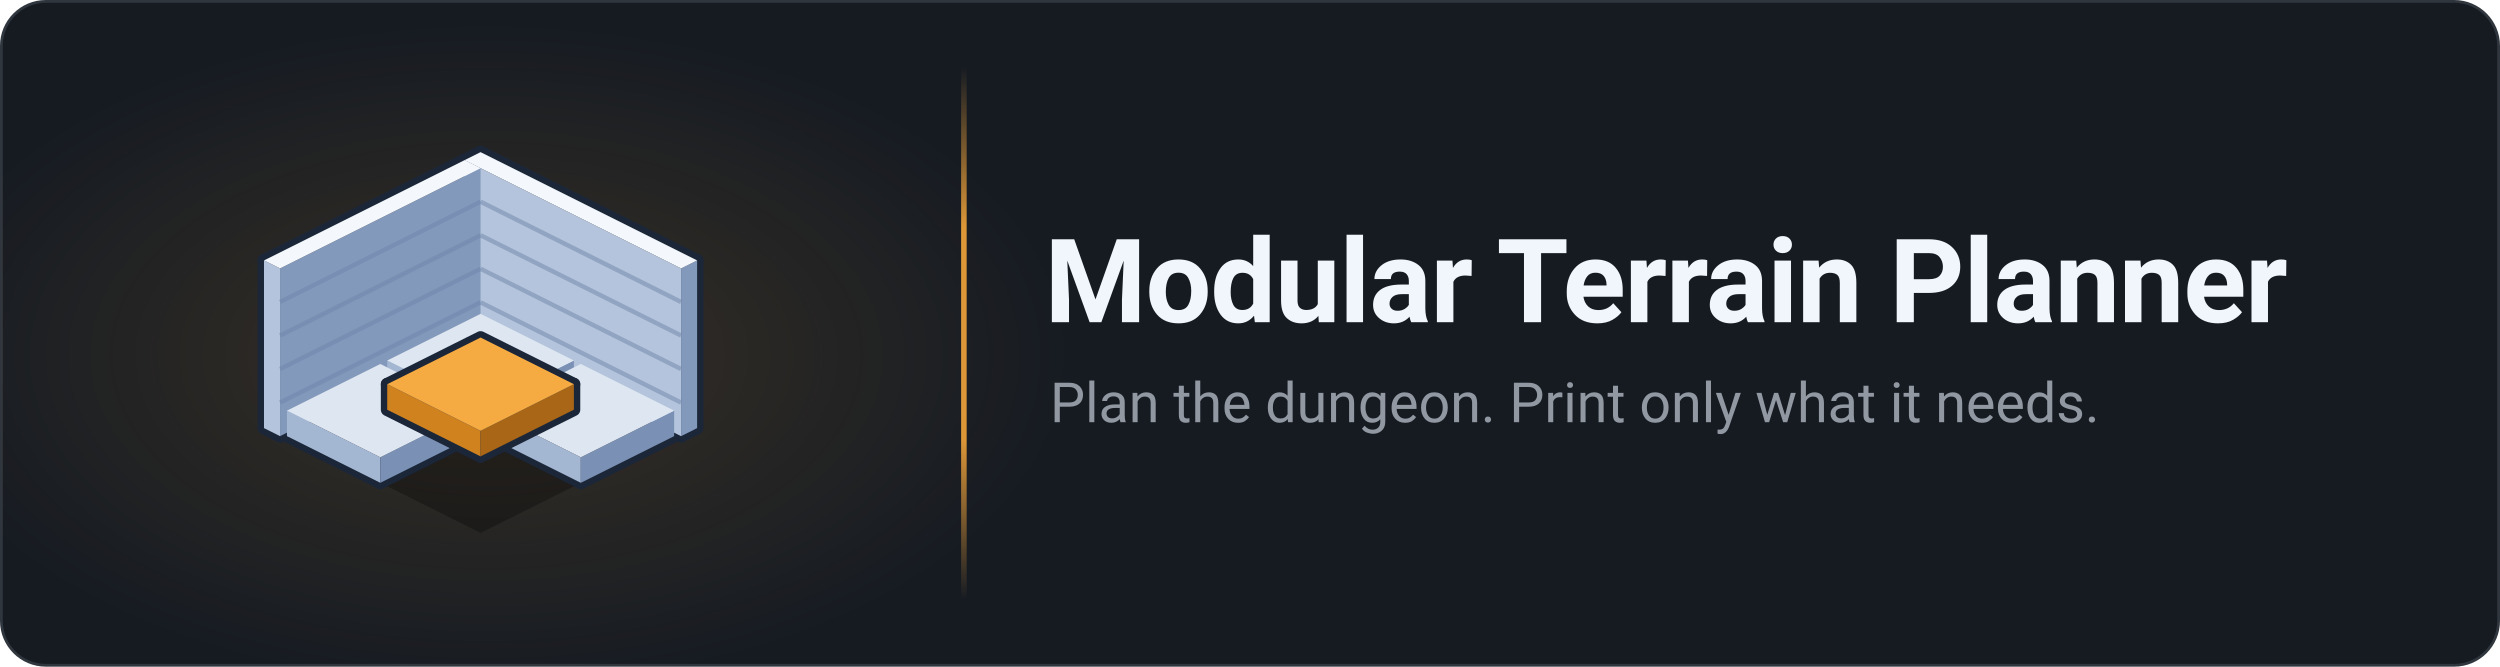
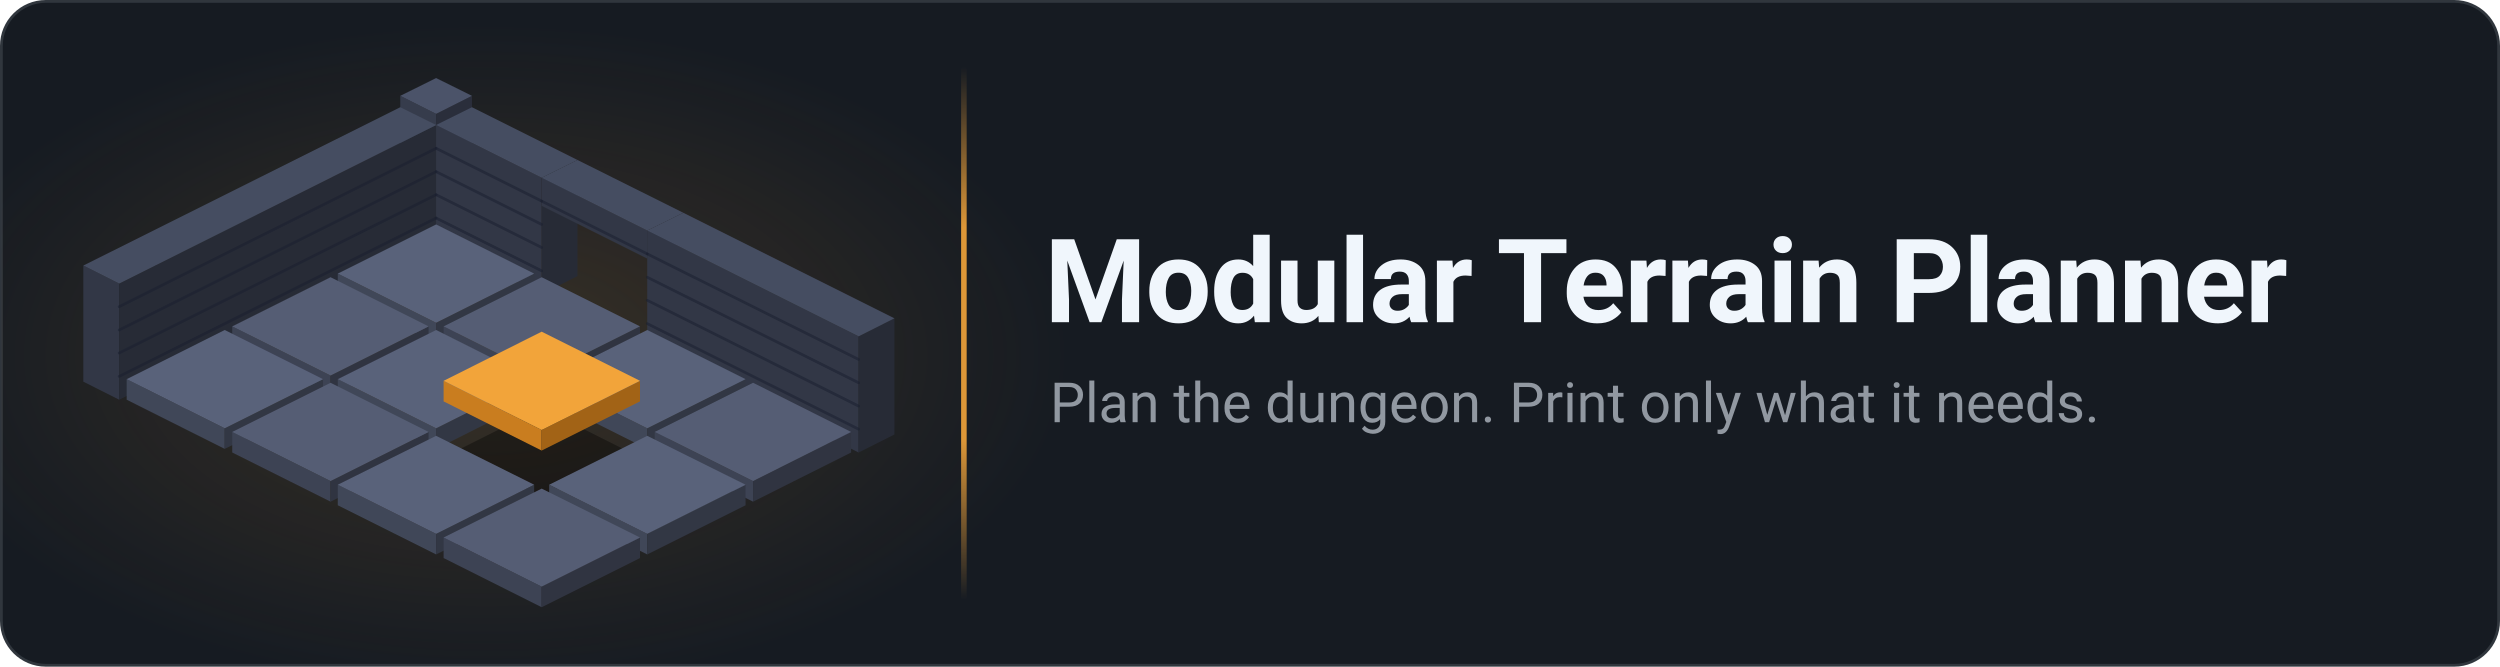
<svg xmlns="http://www.w3.org/2000/svg" viewBox="0 0 900 240" width="900" height="240">
  <defs>
    <radialGradient id="glow" cx="0" cy="0" r="1" gradientUnits="userSpaceOnUse" gradientTransform="translate(176 128) scale(210 120)">
      <stop offset="0%" stop-color="#f2a43a" stop-opacity="0.16" />
      <stop offset="100%" stop-color="#f2a43a" stop-opacity="0" />
    </radialGradient>
    <linearGradient id="divider" x1="0" y1="0" x2="0" y2="1">
      <stop offset="0%" stop-color="#f2a43a" stop-opacity="0" />
      <stop offset="30%" stop-color="#f2a43a" stop-opacity="0.9" />
      <stop offset="70%" stop-color="#f2a43a" stop-opacity="0.9" />
      <stop offset="100%" stop-color="#f2a43a" stop-opacity="0" />
    </linearGradient>
    <style>
      text { font-family: 'Segoe UI', -apple-system, BlinkMacSystemFont, Roboto, Helvetica, Arial, sans-serif; }
      .title    { fill: #f0f6fc; font-size: 42px; font-weight: 700; letter-spacing: -0.4px; }
      .subtitle { fill: #9198a1; font-size: 20px; }
    </style>
  </defs>
  <rect x="0.5" y="0.5" width="899" height="239" rx="16" fill="#161b22" stroke="#30363d" />
  <rect x="0.5" y="0.5" width="899" height="239" rx="16" fill="url(#glow)" />
-   <svg x="89" y="36" width="168" height="168" viewBox="0 0 256 256">
-     <g fill="#1b2638" stroke="#1b2638" stroke-width="7" stroke-linejoin="round">
-       <polygon points="119.2,125 238,184.4 238,92.4 119.2,33" />
-       <polygon points="246.8,180 238,184.4 238,92.4 246.8,88" />
-       <polygon points="128,28.6 246.8,88 238,92.4 119.2,33" />
-       <polygon points="9.2,180 18,184.4 18,92.4 9.2,88" />
-       <polygon points="128,129.4 18,184.4 18,92.4 128,37.4" />
-       <polygon points="119.2,33 128,37.4 18,92.4 9.2,88" />
-       <polygon points="76.8,156.9 128,182.5 128,168.5 76.8,142.9" />
-       <polygon points="179.2,156.9 128,182.5 128,168.5 179.2,142.9" />
-       <polygon points="128,117.3 179.2,142.9 128,168.5 76.8,142.9" />
-       <polygon points="131.8,184.4 183,210 183,196 131.8,170.4" />
-       <polygon points="234.2,184.4 183,210 183,196 234.2,170.4" />
-       <polygon points="183,144.8 234.2,170.4 183,196 131.8,170.4" />
-       <polygon points="21.8,184.4 73,210 73,196 21.8,170.4" />
-       <polygon points="124.2,184.4 73,210 73,196 124.2,170.4" />
-       <polygon points="73,144.8 124.2,170.4 73,196 21.8,170.4" />
-     </g>
-     <polygon points="119.2,125 238,184.4 238,92.4 119.2,33" fill="#b4c4dc" />
-     <polygon points="246.8,180 238,184.4 238,92.4 246.8,88" fill="#8399bc" />
-     <polygon points="128,28.6 246.8,88 238,92.4 119.2,33" fill="#f4f7fb" />
-     <polygon points="9.2,180 18,184.4 18,92.4 9.2,88" fill="#b4c4dc" />
-     <polygon points="128,129.4 18,184.4 18,92.4 128,37.4" fill="#8399bc" />
-     <polygon points="119.2,33 128,37.4 18,92.4 9.2,88" fill="#f4f7fb" />
-     <path d="M128 111L238 166M128 111L18 166M128 92.6L238 147.6M128 92.6L18 147.6M128 74.2L238 129.2M128 74.2L18 129.2M128 55.8L238 110.8M128 55.8L18 110.8" stroke="#6f86ab" stroke-opacity="0.5" stroke-width="2.45" />
-     <polygon points="76.8,156.9 128,182.5 128,168.5 76.8,142.9" fill="#a3b6d2" />
-     <polygon points="179.2,156.9 128,182.5 128,168.5 179.2,142.9" fill="#7a90b4" />
-     <polygon points="128,117.3 179.2,142.9 128,168.5 76.8,142.9" fill="#dde6f1" />
-     <polygon points="131.8,184.4 183,210 183,196 131.8,170.4" fill="#a3b6d2" />
-     <polygon points="234.2,184.4 183,210 183,196 234.2,170.4" fill="#7a90b4" />
-     <polygon points="183,144.8 234.2,170.4 183,196 131.8,170.4" fill="#dde6f1" />
-     <polygon points="21.8,184.4 73,210 73,196 21.8,170.4" fill="#a3b6d2" />
-     <polygon points="124.2,184.4 73,210 73,196 124.2,170.4" fill="#7a90b4" />
-     <polygon points="73,144.8 124.2,170.4 73,196 21.8,170.4" fill="#dde6f1" />
-     <polygon points="128,186.3 179.2,211.9 128,237.5 76.8,211.9" fill="#000" fill-opacity="0.28" />
-     <g fill="#1b2638" stroke="#1b2638" stroke-width="7" stroke-linejoin="round">
-       <polygon points="76.8,169.9 128,195.5 128,181.5 76.8,155.9" />
-       <polygon points="179.2,169.9 128,195.5 128,181.5 179.2,155.9" />
-       <polygon points="128,130.3 179.2,155.9 128,181.5 76.8,155.9" />
-     </g>
-     <polygon points="76.8,169.9 128,195.5 128,181.5 76.8,155.9" fill="#d0821f" />
-     <polygon points="179.2,169.9 128,195.5 128,181.5 179.2,155.9" fill="#a86616" />
-     <polygon points="128,130.3 179.2,155.9 128,181.5 76.8,155.9" fill="#f6ab42" />
-   </svg>
+   <polygon points="144.1,80.4 157.0,86.8 157.0,41.0 144.1,34.5" fill="#363c4c" />
+   <polygon points="169.9,80.4 157.0,86.8 157.0,41.0 169.9,34.5" fill="#2a2e3b" />
+   <polygon points="157.0,28.1 169.9,34.5 157.0,41.0 144.1,34.5" fill="#4b5369" />
+   <polygon points="30.0,137.4 42.9,143.9 42.9,102.1 30.0,95.6" fill="#323746" />
+   <polygon points="157.0,86.8 42.9,143.9 42.9,102.1 157.0,45.0" fill="#272b36" />
+   <polygon points="144.1,38.6 157.0,45.0 42.9,102.1 30.0,95.6" fill="#454d61" />
+   <polygon points="157.0,86.8 195.0,105.9 195.0,64.0 157.0,45.0" fill="#323746" />
+   <polygon points="207.9,99.4 195.0,105.9 195.0,64.0 207.9,57.6" fill="#272b36" />
+   <polygon points="169.9,38.6 207.9,57.6 195.0,64.0 157.0,45.0" fill="#454d61" />
+   <polygon points="195.0,74.1 233.0,93.1 233.0,83.0 195.0,64.0" fill="#323746" />
+   <polygon points="246.0,86.6 233.0,93.1 233.0,83.0 246.0,76.6" fill="#272b36" />
+   <polygon points="207.9,57.6 246.0,76.6 233.0,83.0 195.0,64.0" fill="#454d61" />
+   <polygon points="233.0,124.9 309.1,162.9 309.1,121.1 233.0,83.0" fill="#323746" />
+   <polygon points="322.0,156.4 309.1,162.9 309.1,121.1 322.0,114.6" fill="#272b36" />
+   <polygon points="246.0,76.6 322.0,114.6 309.1,121.1 233.0,83.0" fill="#454d61" />
+   <g stroke="#1b2030" stroke-width="1" stroke-opacity="0.55" stroke-linecap="round">
+     <line x1="157.0" y1="78.5" x2="42.9" y2="135.5" />
+     <line x1="157.0" y1="78.5" x2="195.0" y2="97.5" />
+     <line x1="233.0" y1="116.5" x2="309.1" y2="154.5" />
+     <line x1="157.0" y1="70.1" x2="42.9" y2="127.1" />
+     <line x1="157.0" y1="70.1" x2="195.0" y2="89.1" />
+     <line x1="233.0" y1="108.1" x2="309.1" y2="146.2" />
+     <line x1="157.0" y1="61.8" x2="42.9" y2="118.8" />
+     <line x1="157.0" y1="61.8" x2="195.0" y2="80.8" />
+     <line x1="233.0" y1="99.8" x2="309.1" y2="137.8" />
+     <line x1="157.0" y1="53.4" x2="42.9" y2="110.4" />
+     <line x1="157.0" y1="53.4" x2="195.0" y2="72.4" />
+     <line x1="233.0" y1="91.4" x2="309.1" y2="129.4" />
+     <line x1="195.0" y1="72.4" x2="233.0" y2="91.4" />
+   </g>
+   <polygon points="121.6,105.9 157.0,123.5 157.0,116.2 121.6,98.5" fill="#404758" />
+   <polygon points="192.3,105.9 157.0,123.5 157.0,116.2 192.3,98.5" fill="#323744" />
+   <polygon points="157.0,80.8 192.3,98.5 157.0,116.2 121.6,98.5" fill="#59627a" />
+   <polygon points="83.6,124.9 119.0,142.5 119.0,135.2 83.6,117.5" fill="#3d4354" />
+   <polygon points="154.3,124.9 119.0,142.5 119.0,135.2 154.3,117.5" fill="#303441" />
+   <polygon points="119.0,99.8 154.3,117.5 119.0,135.2 83.6,117.5" fill="#555d74" />
+   <polygon points="159.7,124.9 195.0,142.5 195.0,135.2 159.7,117.5" fill="#3d4354" />
+   <polygon points="230.4,124.9 195.0,142.5 195.0,135.2 230.4,117.5" fill="#303441" />
+   <polygon points="195.0,99.8 230.4,117.5 195.0,135.2 159.7,117.5" fill="#555d74" />
+   <polygon points="45.6,143.9 80.9,161.6 80.9,154.2 45.6,136.5" fill="#404758" />
+   <polygon points="116.3,143.9 80.9,161.6 80.9,154.2 116.3,136.5" fill="#323744" />
+   <polygon points="80.9,118.8 116.3,136.5 80.9,154.2 45.6,136.5" fill="#59627a" />
+   <polygon points="121.6,143.9 157.0,161.6 157.0,154.2 121.6,136.5" fill="#404758" />
+   <polygon points="192.3,143.9 157.0,161.6 157.0,154.2 192.3,136.5" fill="#323744" />
+   <polygon points="157.0,118.8 192.3,136.5 157.0,154.2 121.6,136.5" fill="#59627a" />
+   <polygon points="197.7,143.9 233.0,161.6 233.0,154.2 197.7,136.5" fill="#404758" />
+   <polygon points="268.4,143.9 233.0,161.6 233.0,154.2 268.4,136.5" fill="#323744" />
+   <polygon points="233.0,118.8 268.4,136.5 233.0,154.2 197.7,136.5" fill="#59627a" />
+   <polygon points="195.0,146.9 226.9,162.9 195.0,178.9 163.1,162.9" fill="#000" fill-opacity="0.35" />
+   <polygon points="83.6,162.9 119.0,180.6 119.0,173.2 83.6,155.5" fill="#3d4354" />
+   <polygon points="154.3,162.9 119.0,180.6 119.0,173.2 154.3,155.5" fill="#303441" />
+   <polygon points="119.0,137.8 154.3,155.5 119.0,173.2 83.6,155.5" fill="#555d74" />
+   <polygon points="235.7,162.9 271.1,180.6 271.1,173.2 235.7,155.5" fill="#3d4354" />
+   <polygon points="306.4,162.9 271.1,180.6 271.1,173.2 306.4,155.5" fill="#303441" />
+   <polygon points="271.1,137.8 306.4,155.5 271.1,173.2 235.7,155.5" fill="#555d74" />
+   <polygon points="121.6,181.9 157.0,199.6 157.0,192.2 121.6,174.5" fill="#404758" />
+   <polygon points="192.3,181.9 157.0,199.6 157.0,192.2 192.3,174.5" fill="#323744" />
+   <polygon points="157.0,156.9 192.3,174.5 157.0,192.2 121.6,174.5" fill="#59627a" />
+   <polygon points="197.7,181.9 233.0,199.6 233.0,192.2 197.7,174.5" fill="#404758" />
+   <polygon points="268.4,181.9 233.0,199.6 233.0,192.2 268.4,174.5" fill="#323744" />
+   <polygon points="233.0,156.9 268.4,174.5 233.0,192.2 197.7,174.5" fill="#59627a" />
+   <polygon points="159.7,200.9 195.0,218.6 195.0,211.2 159.7,193.5" fill="#3d4354" />
+   <polygon points="230.4,200.9 195.0,218.6 195.0,211.2 230.4,193.5" fill="#303441" />
+   <polygon points="195.0,175.9 230.4,193.5 195.0,211.2 159.7,193.5" fill="#555d74" />
+   <polygon points="159.7,144.5 195.0,162.2 195.0,154.8 159.7,137.1" fill="#c97d1f" />
+   <polygon points="230.4,144.5 195.0,162.2 195.0,154.8 230.4,137.1" fill="#a26316" />
+   <polygon points="195.0,119.4 230.4,137.1 195.0,154.8 159.7,137.1" fill="#f2a43a" />
  <rect x="346" y="24" width="2" height="192" rx="1" fill="url(#divider)" />
  <text class="title" x="376" y="116">Modular Terrain Planner</text>
  <text class="subtitle" x="378" y="152">Plan the dungeon. Print only what it needs.</text>
</svg>
